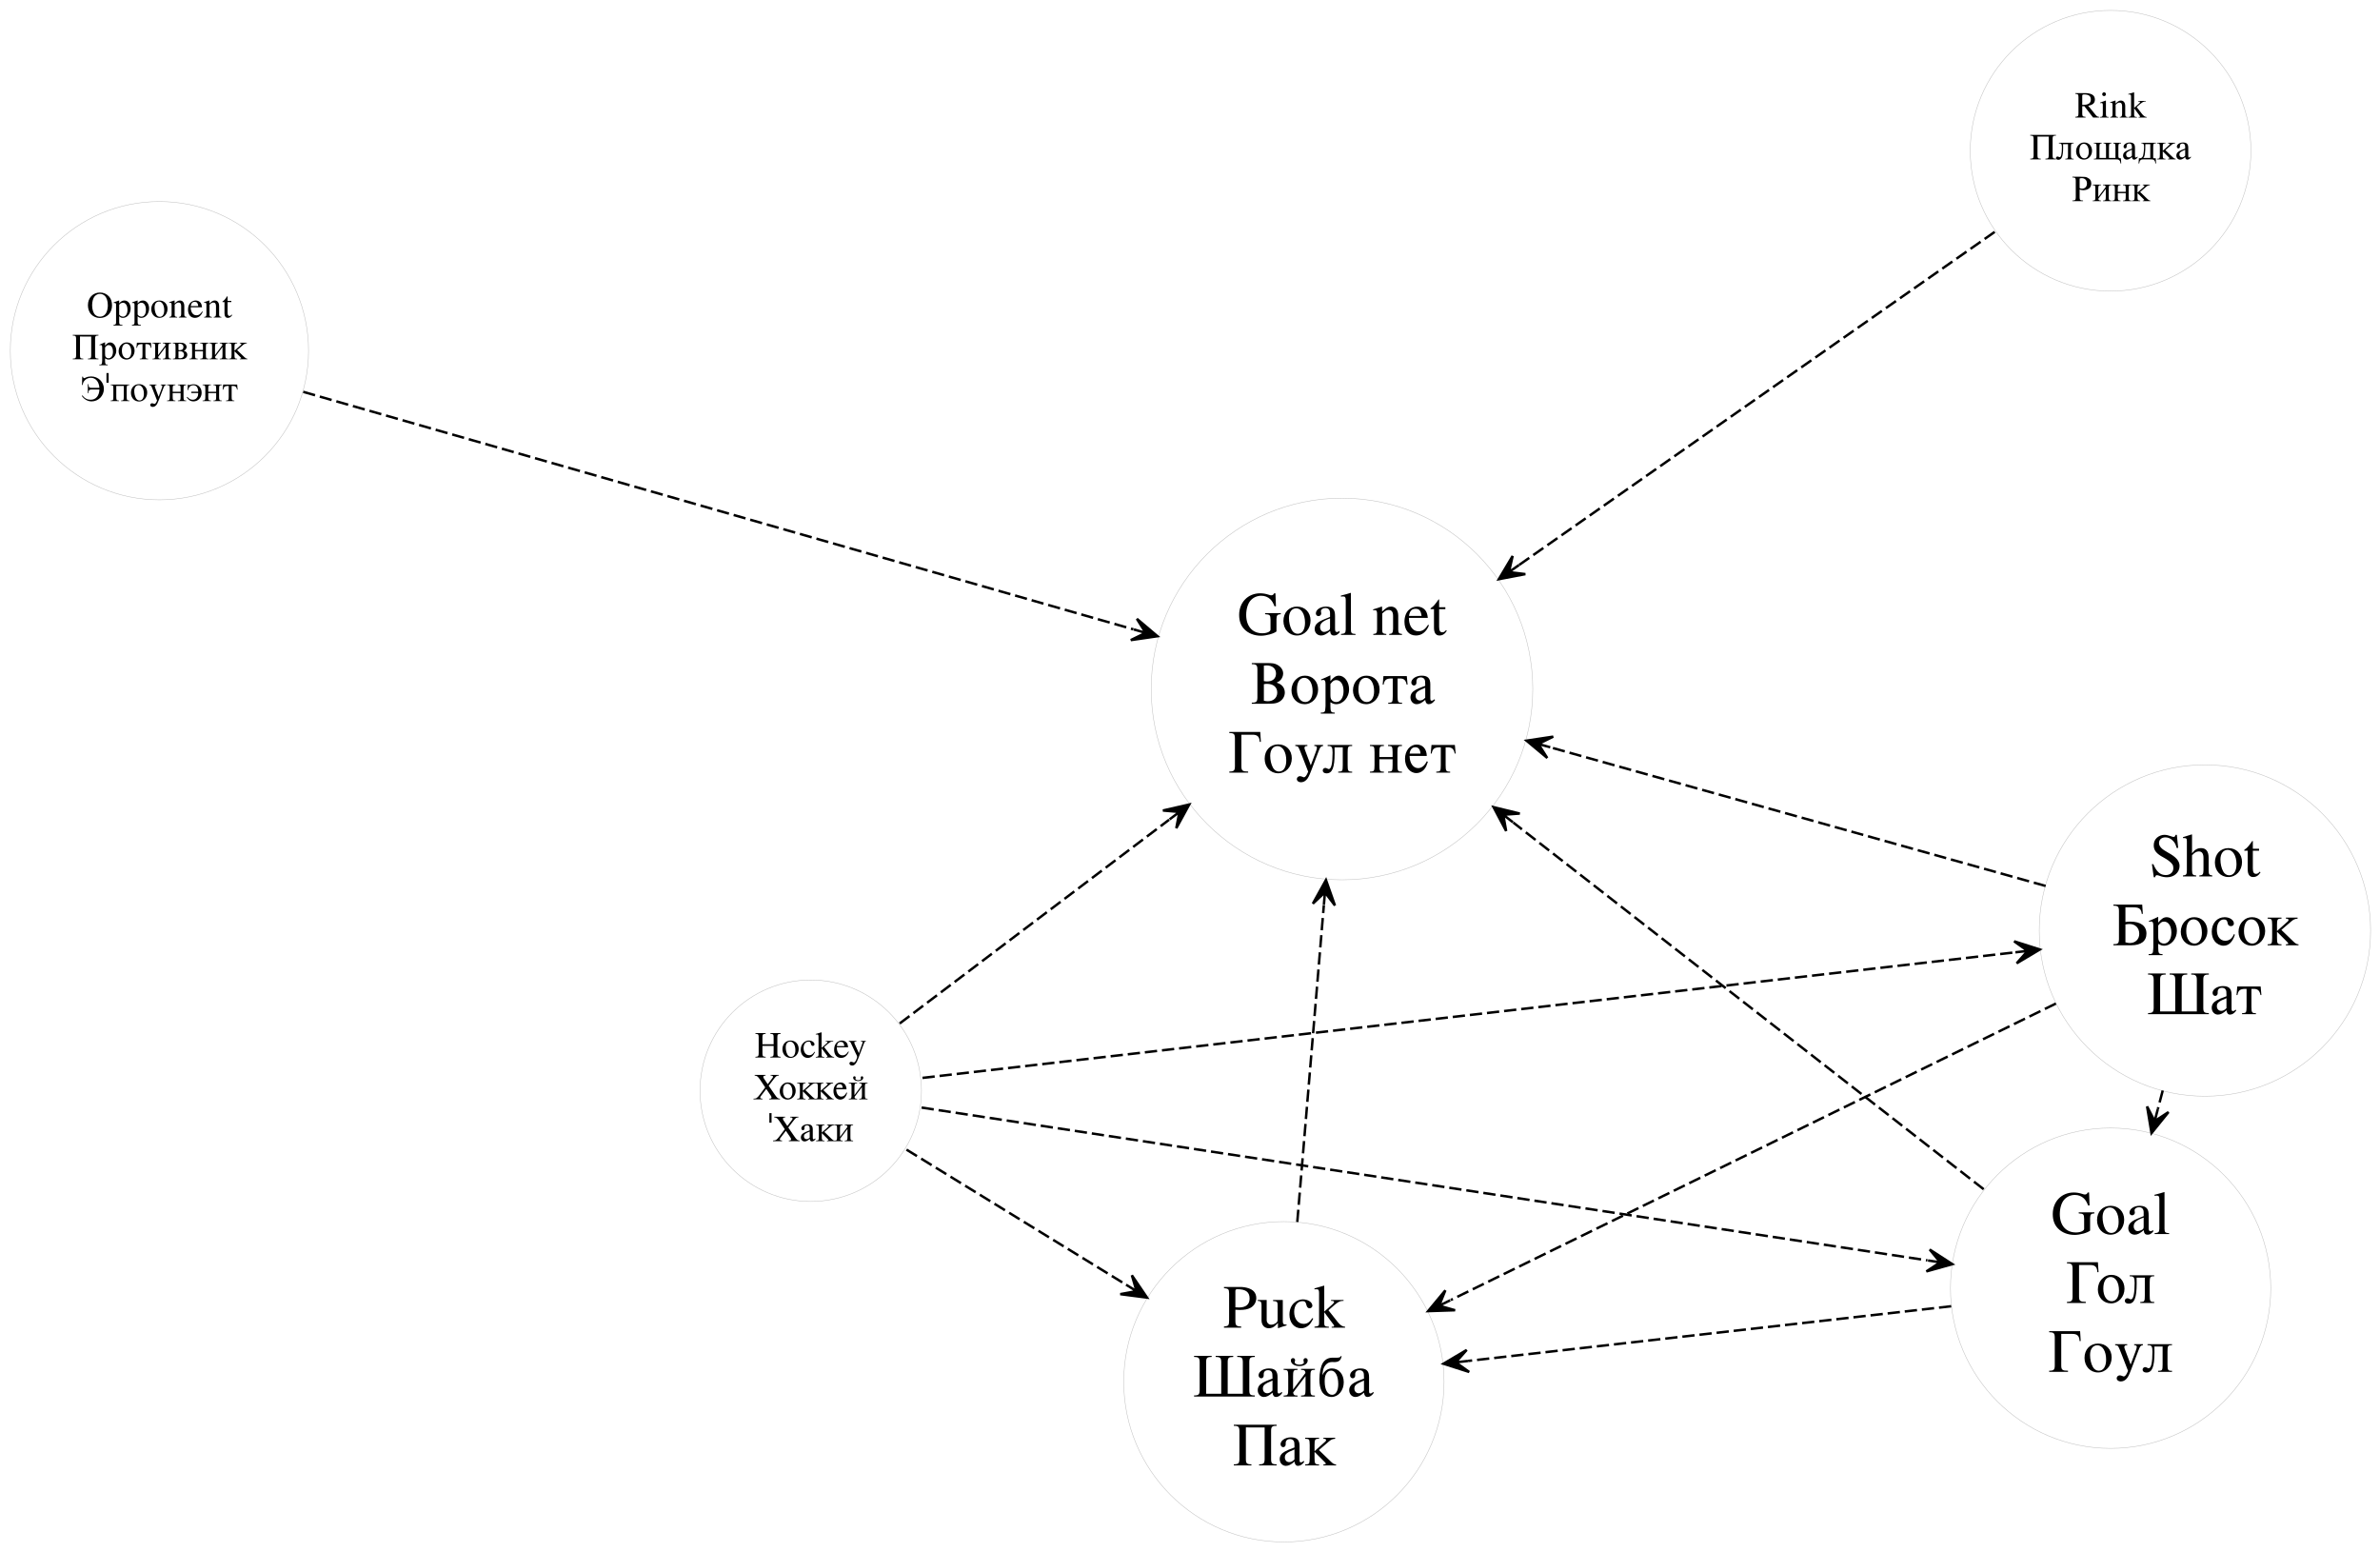
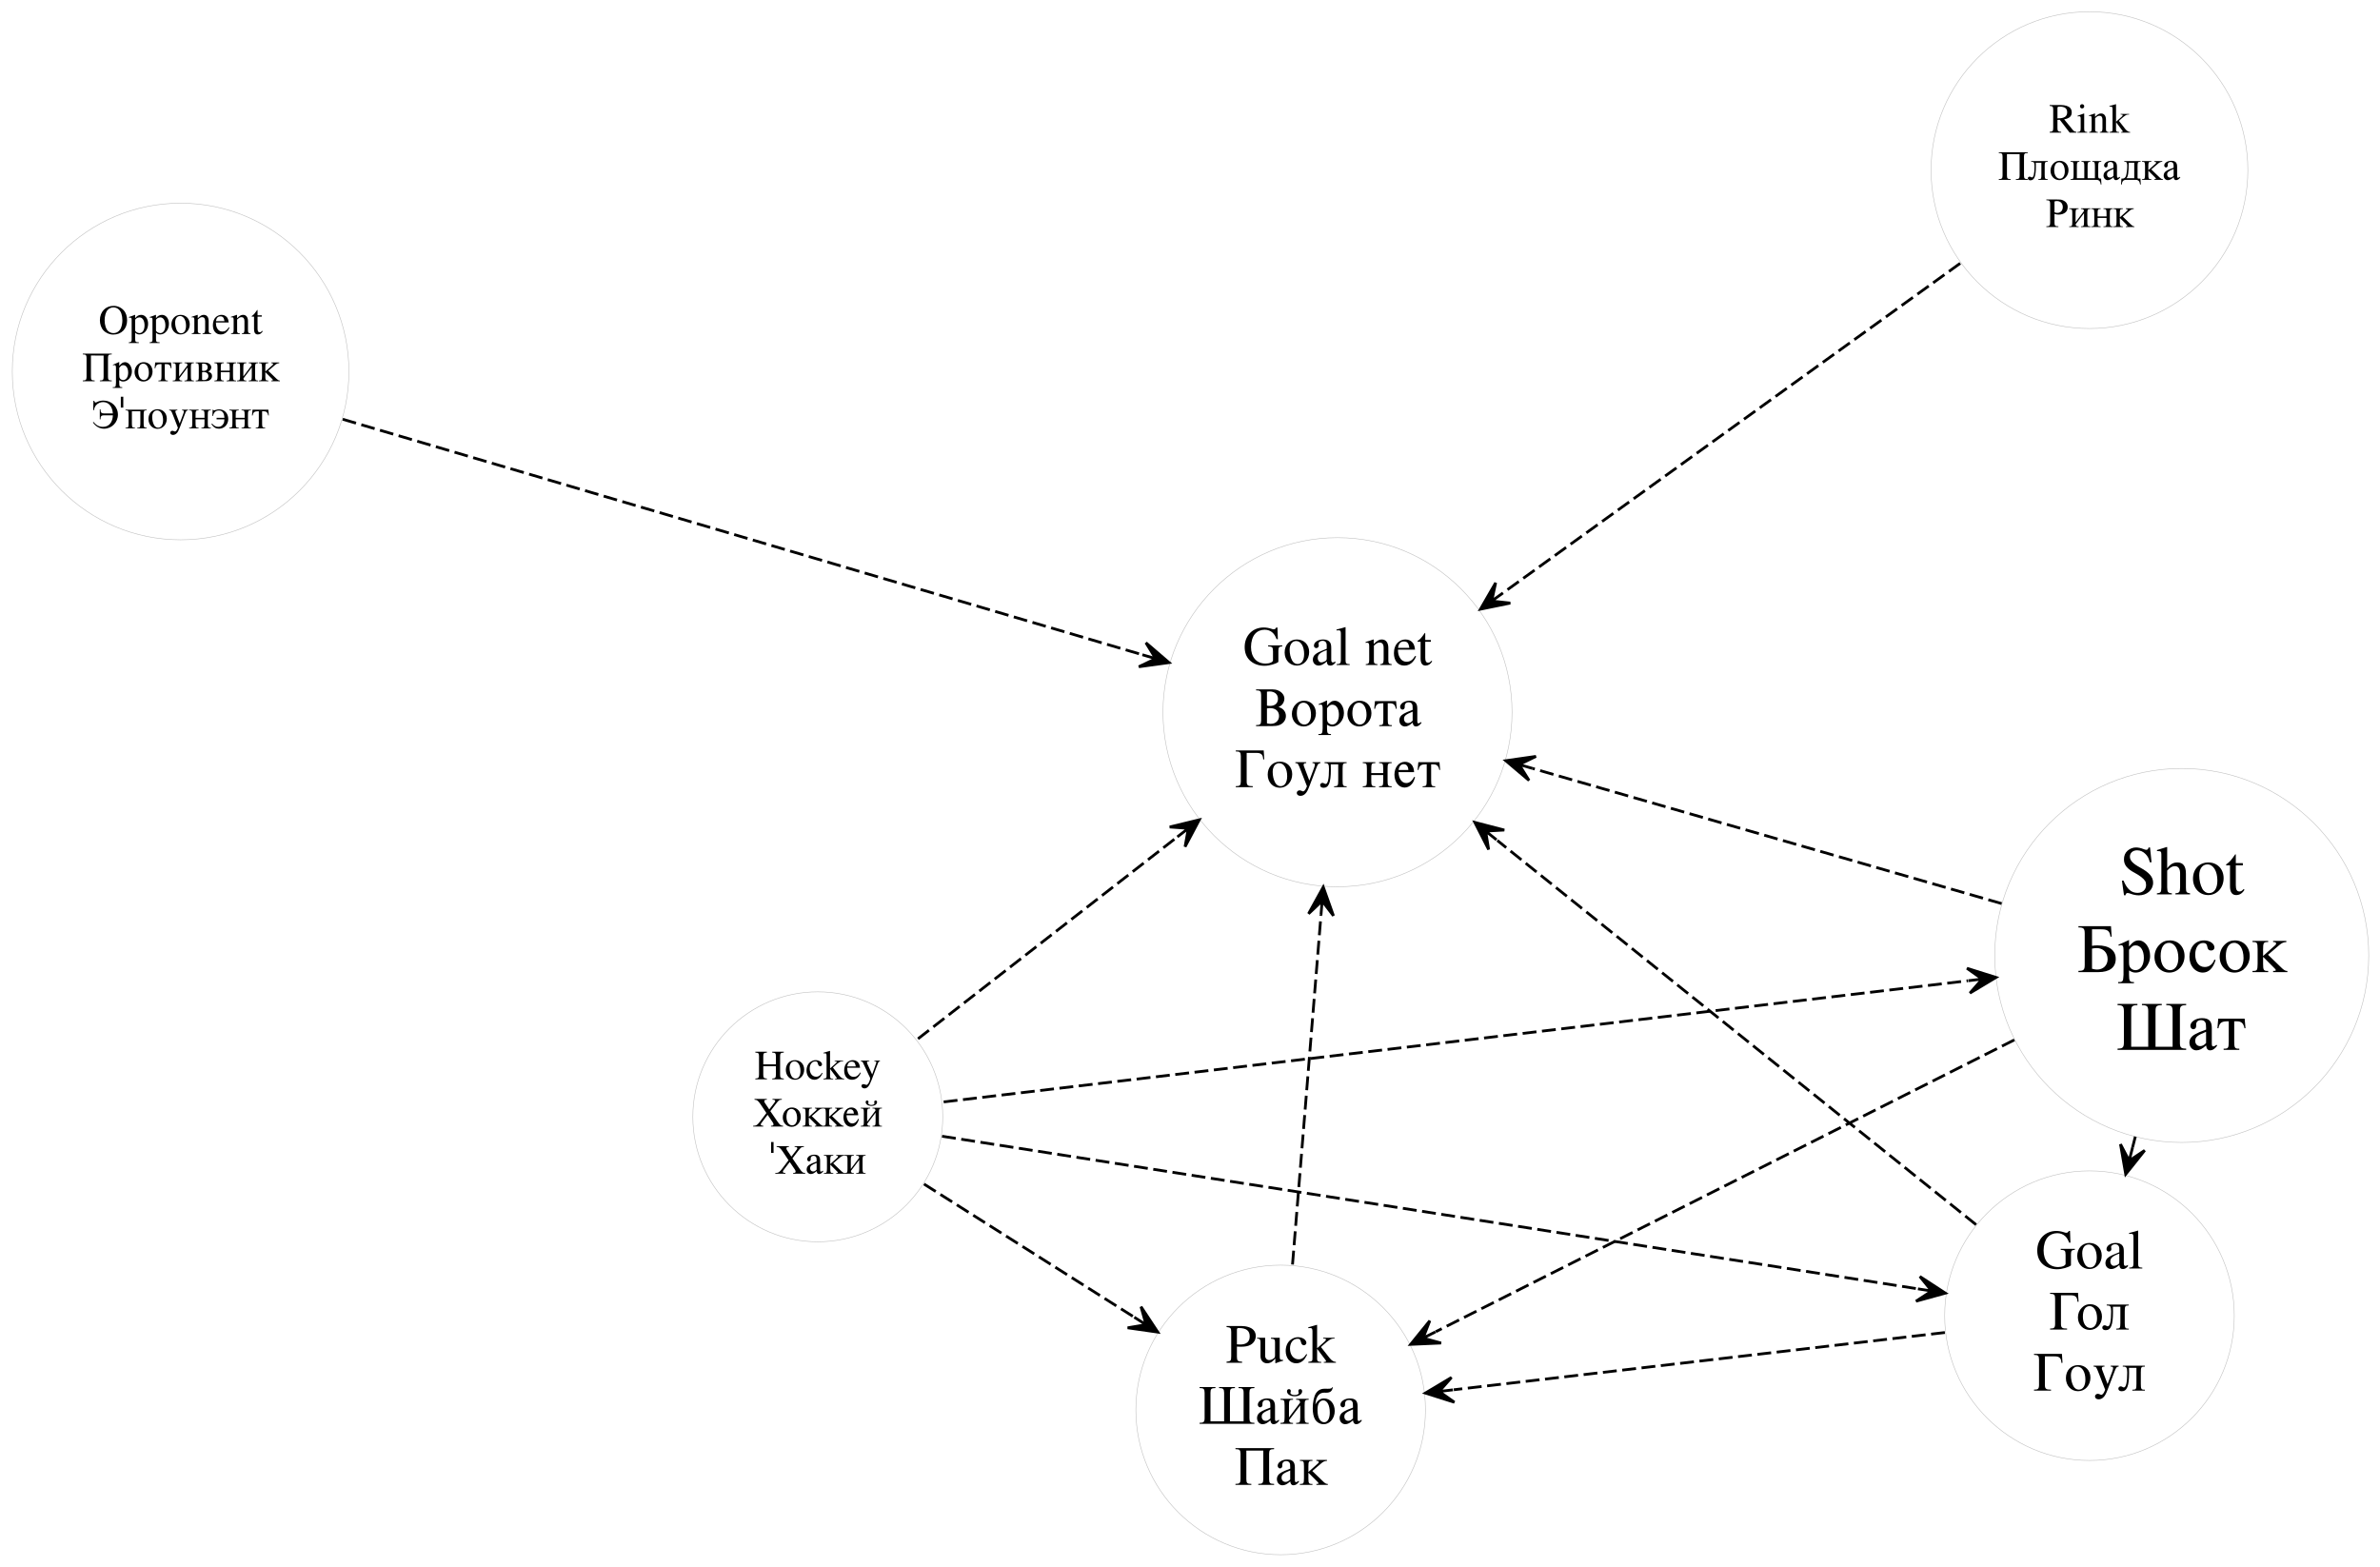
- <svg xmlns="http://www.w3.org/2000/svg" xmlns:xlink="http://www.w3.org/1999/xlink" width="968pt" height="631pt" viewBox="0.00 0.00 967.57 630.72">
-   <g id="graph0" class="graph" transform="scale(1 1) rotate(0) translate(4 626.7228)">
+ <svg xmlns="http://www.w3.org/2000/svg" xmlns:xlink="http://www.w3.org/1999/xlink" width="857pt" height="564pt" viewBox="0.00 0.00 856.77 564.16">
+   <g id="graph0" class="graph" transform="scale(1 1) rotate(0) translate(4 560.1614)">
    <g id="node1" class="node root has-pronunciation">
      <g id="a_node1">
        <a xlink:href="javascript:history.back()" xlink:title="Ворота" target="_top">
-           <ellipse fill="none" stroke="#c0c0c0" stroke-width=".2" cx="541.572" cy="-346.656" rx="77.564" ry="77.564" />
-           <text text-anchor="middle" x="541.572" y="-368.656" font-family="Times,serif" font-size="25.00" fill="#000000">Goal net</text>
-           <text text-anchor="middle" x="541.572" y="-340.656" font-family="Times,serif" font-size="25.00" fill="#000000">Ворота</text>
-           <text text-anchor="middle" x="541.572" y="-312.656" font-family="Times,serif" font-size="25.00" fill="#000000">Гoул нет</text>
+           <ellipse fill="none" stroke="#c0c0c0" stroke-width=".2" cx="477.516" cy="-303.633" rx="62.865" ry="62.865" />
+           <text text-anchor="middle" x="477.516" y="-320.633" font-family="Times,serif" font-size="20.00" fill="#000000">Goal net</text>
+           <text text-anchor="middle" x="477.516" y="-298.633" font-family="Times,serif" font-size="20.00" fill="#000000">Ворота</text>
+           <text text-anchor="middle" x="477.516" y="-276.633" font-family="Times,serif" font-size="20.00" fill="#000000">Гoул нет</text>
        </a>
      </g>
    </g>
    <g id="node2" class="node has-pronunciation">
      <g id="a_node2">
        <a xlink:href="../rink.html" xlink:title="Площадка" target="_top">
-           <ellipse fill="none" stroke="#c0c0c0" stroke-width=".2" cx="854.045" cy="-565.447" rx="57.052" ry="57.052" />
-           <text text-anchor="middle" x="854.045" y="-578.947" font-family="Times,serif" font-size="15.00" fill="#000000">Rink</text>
-           <text text-anchor="middle" x="854.045" y="-561.947" font-family="Times,serif" font-size="15.00" fill="#000000">Площадка</text>
-           <text text-anchor="middle" x="854.045" y="-544.947" font-family="Times,serif" font-size="15.00" fill="#000000">Ринк</text>
+           <ellipse fill="none" stroke="#c0c0c0" stroke-width=".2" cx="748.356" cy="-498.886" rx="57.052" ry="57.052" />
+           <text text-anchor="middle" x="748.356" y="-512.386" font-family="Times,serif" font-size="15.00" fill="#000000">Rink</text>
+           <text text-anchor="middle" x="748.356" y="-495.386" font-family="Times,serif" font-size="15.00" fill="#000000">Площадка</text>
+           <text text-anchor="middle" x="748.356" y="-478.386" font-family="Times,serif" font-size="15.00" fill="#000000">Ринк</text>
        </a>
      </g>
    </g>
    <g id="edge7" class="edge">
-       <path fill="none" stroke="#000000" stroke-dasharray="5,2" d="M806.927,-532.455C755.634,-496.54 673.001,-438.681 613.569,-397.067" />
-       <polygon fill="#000000" stroke="#000000" points="605.342,-391.307 616.115,-393.357 609.438,-394.175 613.534,-397.043 613.534,-397.043 613.534,-397.043 609.438,-394.175 610.953,-400.729 605.342,-391.307 605.342,-391.307" />
+       <path fill="none" stroke="#000000" stroke-dasharray="5,2" d="M701.798,-465.32C656.332,-432.544 586.941,-382.518 537.391,-346.797" />
+       <polygon fill="#000000" stroke="#000000" points="529,-340.748 539.743,-342.945 533.056,-343.672 537.111,-346.596 537.111,-346.596 537.111,-346.596 533.056,-343.672 534.48,-350.246 529,-340.748 529,-340.748" />
    </g>
    <g id="node3" class="node has-pronunciation">
      <g id="a_node3">
        <a xlink:href="../puck.html" xlink:title="Шайба" target="_top">
-           <ellipse fill="none" stroke="#c0c0c0" stroke-width=".2" cx="517.951" cy="-65.054" rx="65.108" ry="65.108" />
-           <text text-anchor="middle" x="517.951" y="-87.054" font-family="Times,serif" font-size="25.00" fill="#000000">Puck</text>
-           <text text-anchor="middle" x="517.951" y="-59.054" font-family="Times,serif" font-size="25.00" fill="#000000">Шайба</text>
-           <text text-anchor="middle" x="517.951" y="-31.054" font-family="Times,serif" font-size="25.00" fill="#000000">Пак</text>
+           <ellipse fill="none" stroke="#c0c0c0" stroke-width=".2" cx="457.043" cy="-52.326" rx="52.152" ry="52.152" />
+           <text text-anchor="middle" x="457.043" y="-69.326" font-family="Times,serif" font-size="20.00" fill="#000000">Puck</text>
+           <text text-anchor="middle" x="457.043" y="-47.326" font-family="Times,serif" font-size="20.00" fill="#000000">Шайба</text>
+           <text text-anchor="middle" x="457.043" y="-25.326" font-family="Times,serif" font-size="20.00" fill="#000000">Пак</text>
        </a>
      </g>
    </g>
    <g id="edge8" class="edge">
-       <path fill="none" stroke="#000000" stroke-dasharray="5,2" d="M523.4,-130.013C526.61,-168.277 530.713,-217.194 534.207,-258.859" />
-       <polygon fill="#000000" stroke="#000000" points="535.059,-269.007 529.739,-259.418 534.641,-264.025 534.223,-259.042 534.223,-259.042 534.223,-259.042 534.641,-264.025 538.707,-258.666 535.059,-269.007 535.059,-269.007" />
+       <path fill="none" stroke="#000000" stroke-dasharray="5,2" d="M461.31,-104.702C464.281,-141.17 468.283,-190.296 471.567,-230.604" />
+       <polygon fill="#000000" stroke="#000000" points="472.385,-240.649 467.088,-231.047 471.979,-235.665 471.573,-230.682 471.573,-230.682 471.573,-230.682 471.979,-235.665 476.058,-230.316 472.385,-240.649 472.385,-240.649" />
    </g>
    <g id="node4" class="node has-pronunciation">
      <g id="a_node4">
        <a xlink:href="../opponent.html" xlink:title="Противник" target="_top">
-           <ellipse fill="none" stroke="#c0c0c0" stroke-width=".2" cx="60.811" cy="-484.172" rx="60.623" ry="60.623" />
-           <text text-anchor="middle" x="60.811" y="-497.672" font-family="Times,serif" font-size="15.00" fill="#000000">Opponent</text>
-           <text text-anchor="middle" x="60.811" y="-480.672" font-family="Times,serif" font-size="15.00" fill="#000000">Противник</text>
-           <text text-anchor="middle" x="60.811" y="-463.672" font-family="Times,serif" font-size="15.00" fill="#000000">Эˈпoунэнт</text>
+           <ellipse fill="none" stroke="#c0c0c0" stroke-width=".2" cx="60.811" cy="-426.354" rx="60.623" ry="60.623" />
+           <text text-anchor="middle" x="60.811" y="-439.854" font-family="Times,serif" font-size="15.00" fill="#000000">Opponent</text>
+           <text text-anchor="middle" x="60.811" y="-422.854" font-family="Times,serif" font-size="15.00" fill="#000000">Противник</text>
+           <text text-anchor="middle" x="60.811" y="-405.854" font-family="Times,serif" font-size="15.00" fill="#000000">Эˈпoунэнт</text>
        </a>
      </g>
    </g>
    <g id="edge9" class="edge">
-       <path fill="none" stroke="#000000" stroke-dasharray="5,2" d="M119.281,-467.447C203.595,-443.33 359.813,-398.646 456.788,-370.907" />
-       <polygon fill="#000000" stroke="#000000" points="466.565,-368.111 458.188,-375.187 461.758,-369.486 456.95,-370.861 456.95,-370.861 456.95,-370.861 461.758,-369.486 455.713,-366.534 466.565,-368.111 466.565,-368.111" />
+       <path fill="none" stroke="#000000" stroke-dasharray="5,2" d="M119.191,-409.161C194.741,-386.911 326.255,-348.18 407.212,-324.337" />
+       <polygon fill="#000000" stroke="#000000" points="416.827,-321.506 408.506,-328.648 412.031,-322.918 407.235,-324.331 407.235,-324.331 407.235,-324.331 412.031,-322.918 405.963,-320.014 416.827,-321.506 416.827,-321.506" />
    </g>
    <g id="node5" class="node has-pronunciation">
      <g id="a_node5">
        <a xlink:href="../goal.html" xlink:title="Гол" target="_top">
-           <ellipse fill="none" stroke="#c0c0c0" stroke-width=".2" cx="854.053" cy="-103.095" rx="65.108" ry="65.108" />
-           <text text-anchor="middle" x="854.053" y="-125.095" font-family="Times,serif" font-size="25.00" fill="#000000">Goal</text>
-           <text text-anchor="middle" x="854.053" y="-97.095" font-family="Times,serif" font-size="25.00" fill="#000000">Гол</text>
-           <text text-anchor="middle" x="854.053" y="-69.095" font-family="Times,serif" font-size="25.00" fill="#000000">Гoул</text>
+           <ellipse fill="none" stroke="#c0c0c0" stroke-width=".2" cx="748.363" cy="-86.275" rx="52.152" ry="52.152" />
+           <text text-anchor="middle" x="748.363" y="-103.275" font-family="Times,serif" font-size="20.00" fill="#000000">Goal</text>
+           <text text-anchor="middle" x="748.363" y="-81.275" font-family="Times,serif" font-size="20.00" fill="#000000">Гол</text>
+           <text text-anchor="middle" x="748.363" y="-59.275" font-family="Times,serif" font-size="20.00" fill="#000000">Гoул</text>
        </a>
      </g>
    </g>
    <g id="edge10" class="edge">
-       <path fill="none" stroke="#000000" stroke-dasharray="5,2" d="M802.453,-143.315C750.219,-184.028 669.107,-247.25 611.2,-292.385" />
-       <polygon fill="#000000" stroke="#000000" points="603.189,-298.629 608.309,-288.933 607.132,-295.555 611.076,-292.482 611.076,-292.482 611.076,-292.482 607.132,-295.555 613.842,-296.031 603.189,-298.629 603.189,-298.629" />
+       <path fill="none" stroke="#000000" stroke-dasharray="5,2" d="M707.522,-119.051C661.651,-155.862 586.865,-215.879 535.081,-257.436" />
+       <polygon fill="#000000" stroke="#000000" points="526.976,-263.941 531.958,-254.173 530.875,-260.812 534.775,-257.682 534.775,-257.682 534.775,-257.682 530.875,-260.812 537.591,-261.192 526.976,-263.941 526.976,-263.941" />
    </g>
    <g id="edge1" class="edge">
-       <path fill="none" stroke="#000000" stroke-dasharray="5,2" d="M789.249,-95.761C733.078,-89.403 651.781,-80.201 592.838,-73.53" />
-       <polygon fill="#000000" stroke="#000000" points="582.842,-72.398 593.285,-69.052 587.81,-72.961 592.779,-73.523 592.779,-73.523 592.779,-73.523 587.81,-72.961 592.273,-77.995 582.842,-72.398 582.842,-72.398" />
+       <path fill="none" stroke="#000000" stroke-dasharray="5,2" d="M696.281,-80.206C646.723,-74.43 572.102,-65.734 519.399,-59.593" />
+       <polygon fill="#000000" stroke="#000000" points="509.164,-58.4 519.618,-55.088 514.131,-58.979 519.097,-59.557 519.097,-59.557 519.097,-59.557 514.131,-58.979 518.576,-64.027 509.164,-58.4 509.164,-58.4" />
    </g>
    <g id="node6" class="node has-pronunciation">
      <g id="a_node6">
        <a xlink:href="../shot.html" xlink:title="Бросок" target="_top">
-           <ellipse fill="none" stroke="#c0c0c0" stroke-width=".2" cx="892.391" cy="-248.481" rx="67.351" ry="67.351" />
-           <text text-anchor="middle" x="892.391" y="-270.481" font-family="Times,serif" font-size="25.00" fill="#000000">Shot</text>
-           <text text-anchor="middle" x="892.391" y="-242.481" font-family="Times,serif" font-size="25.00" fill="#000000">Бросок</text>
-           <text text-anchor="middle" x="892.391" y="-214.481" font-family="Times,serif" font-size="25.00" fill="#000000">Шат</text>
+           <ellipse fill="none" stroke="#c0c0c0" stroke-width=".2" cx="781.593" cy="-216.019" rx="67.351" ry="67.351" />
+           <text text-anchor="middle" x="781.593" y="-238.019" font-family="Times,serif" font-size="25.00" fill="#000000">Shot</text>
+           <text text-anchor="middle" x="781.593" y="-210.019" font-family="Times,serif" font-size="25.00" fill="#000000">Бросок</text>
+           <text text-anchor="middle" x="781.593" y="-182.019" font-family="Times,serif" font-size="25.00" fill="#000000">Шат</text>
        </a>
      </g>
    </g>
    <g id="edge11" class="edge">
-       <path fill="none" stroke="#000000" stroke-dasharray="5,2" d="M827.637,-266.602C770.976,-282.458 688.28,-305.6 626.357,-322.929" />
-       <polygon fill="#000000" stroke="#000000" points="616.604,-325.659 625.021,-318.63 621.419,-324.311 626.234,-322.964 626.234,-322.964 626.234,-322.964 621.419,-324.311 627.447,-327.297 616.604,-325.659 616.604,-325.659" />
+       <path fill="none" stroke="#000000" stroke-dasharray="5,2" d="M716.734,-234.707C667.084,-249.012 598.7,-268.716 547.759,-283.394" />
+       <polygon fill="#000000" stroke="#000000" points="538.137,-286.166 546.5,-279.073 542.942,-284.782 547.746,-283.397 547.746,-283.397 547.746,-283.397 542.942,-284.782 548.992,-287.721 538.137,-286.166 538.137,-286.166" />
    </g>
    <g id="edge3" class="edge">
-       <path fill="none" stroke="#000000" stroke-dasharray="5,2" d="M831.815,-218.806C764.465,-185.813 655.952,-132.656 585.799,-98.29" />
-       <polygon fill="#000000" stroke="#000000" points="576.589,-93.779 587.549,-94.137 581.079,-95.978 585.569,-98.178 585.569,-98.178 585.569,-98.178 581.079,-95.978 583.59,-102.219 576.589,-93.779 576.589,-93.779" />
+       <path fill="none" stroke="#000000" stroke-dasharray="5,2" d="M721.308,-185.613C661.624,-155.51 570.985,-109.795 512.894,-80.496" />
+       <polygon fill="#000000" stroke="#000000" points="503.86,-75.939 514.815,-76.425 508.325,-78.191 512.789,-80.442 512.789,-80.442 512.789,-80.442 508.325,-78.191 510.762,-84.46 503.86,-75.939 503.86,-75.939" />
    </g>
    <g id="edge2" class="edge">
-       <path fill="none" stroke="#000000" stroke-dasharray="5,2" d="M875.241,-183.442C874.578,-180.928 873.912,-178.402 873.245,-175.876" />
-       <polygon fill="#000000" stroke="#000000" points="870.682,-166.156 877.583,-174.679 871.957,-170.991 873.232,-175.826 873.232,-175.826 873.232,-175.826 871.957,-170.991 868.881,-176.973 870.682,-166.156 870.682,-166.156" />
+       <path fill="none" stroke="#000000" stroke-dasharray="5,2" d="M764.881,-150.767C764.554,-149.489 764.226,-148.211 763.9,-146.936" />
+       <polygon fill="#000000" stroke="#000000" points="761.415,-137.233 768.255,-145.804 762.655,-142.077 763.896,-146.921 763.896,-146.921 763.896,-146.921 762.655,-142.077 759.537,-148.037 761.415,-137.233 761.415,-137.233" />
    </g>
    <g id="node7" class="node has-pronunciation">
      <g id="a_node7">
        <a xlink:href="../hockey.html" xlink:title="Хоккей" target="_top">
-           <ellipse fill="none" stroke="#c0c0c0" stroke-width=".2" cx="325.601" cy="-183.363" rx="45.011" ry="45.011" />
-           <text text-anchor="middle" x="325.601" y="-196.863" font-family="Times,serif" font-size="15.00" fill="#000000">Hockey</text>
-           <text text-anchor="middle" x="325.601" y="-179.863" font-family="Times,serif" font-size="15.00" fill="#000000">Хоккей</text>
-           <text text-anchor="middle" x="325.601" y="-162.863" font-family="Times,serif" font-size="15.00" fill="#000000">ˈХаки</text>
+           <ellipse fill="none" stroke="#c0c0c0" stroke-width=".2" cx="290.321" cy="-157.907" rx="45.011" ry="45.011" />
+           <text text-anchor="middle" x="290.321" y="-171.407" font-family="Times,serif" font-size="15.00" fill="#000000">Hockey</text>
+           <text text-anchor="middle" x="290.321" y="-154.407" font-family="Times,serif" font-size="15.00" fill="#000000">Хоккей</text>
+           <text text-anchor="middle" x="290.321" y="-137.407" font-family="Times,serif" font-size="15.00" fill="#000000">ˈХаки</text>
        </a>
      </g>
    </g>
    <g id="edge12" class="edge">
-       <path fill="none" stroke="#000000" stroke-dasharray="5,2" d="M361.75,-210.694C391.557,-233.231 434.729,-265.873 471.301,-293.524" />
-       <polygon fill="#000000" stroke="#000000" points="479.476,-299.706 468.786,-297.265 475.488,-296.691 471.5,-293.675 471.5,-293.675 471.5,-293.675 475.488,-296.691 474.214,-290.086 479.476,-299.706 479.476,-299.706" />
+       <path fill="none" stroke="#000000" stroke-dasharray="5,2" d="M326.414,-186.004C352.844,-206.579 389.263,-234.93 419.724,-258.643" />
+       <polygon fill="#000000" stroke="#000000" points="427.736,-264.88 417.08,-262.288 423.79,-261.808 419.845,-258.737 419.845,-258.737 419.845,-258.737 423.79,-261.808 422.609,-255.186 427.736,-264.88 427.736,-264.88" />
    </g>
    <g id="edge5" class="edge">
-       <path fill="none" stroke="#000000" stroke-dasharray="5,2" d="M364.526,-159.421C390.104,-143.689 424.175,-122.732 453.713,-104.564" />
-       <polygon fill="#000000" stroke="#000000" points="462.315,-99.274 456.155,-108.346 458.057,-101.893 453.798,-104.513 453.798,-104.513 453.798,-104.513 458.057,-101.893 451.44,-100.68 462.315,-99.274 462.315,-99.274" />
+       <path fill="none" stroke="#000000" stroke-dasharray="5,2" d="M328.57,-133.684C351.016,-119.47 379.705,-101.302 404.276,-85.742" />
+       <polygon fill="#000000" stroke="#000000" points="412.779,-80.357 406.738,-89.509 408.555,-83.032 404.331,-85.707 404.331,-85.707 404.331,-85.707 408.555,-83.032 401.923,-81.905 412.779,-80.357 412.779,-80.357" />
    </g>
    <g id="edge6" class="edge">
-       <path fill="none" stroke="#000000" stroke-dasharray="5,2" d="M370.657,-176.519C461.664,-162.696 668.205,-131.324 779.572,-114.409" />
-       <polygon fill="#000000" stroke="#000000" points="789.717,-112.868 780.506,-118.818 784.774,-113.618 779.83,-114.369 779.83,-114.369 779.83,-114.369 784.774,-113.618 779.155,-109.92 789.717,-112.868 789.717,-112.868" />
+       <path fill="none" stroke="#000000" stroke-dasharray="5,2" d="M335.074,-150.908C417.391,-138.035 592.942,-110.581 686.56,-95.94" />
+       <polygon fill="#000000" stroke="#000000" points="696.459,-94.392 687.274,-100.383 691.519,-95.165 686.579,-95.937 686.579,-95.937 686.579,-95.937 691.519,-95.165 685.884,-91.491 696.459,-94.392 696.459,-94.392" />
    </g>
    <g id="edge4" class="edge">
-       <path fill="none" stroke="#000000" stroke-dasharray="5,2" d="M371.026,-188.581C467.766,-199.696 695.07,-225.81 815.068,-239.597" />
-       <polygon fill="#000000" stroke="#000000" points="825.28,-240.77 814.832,-244.099 820.313,-240.2 815.346,-239.629 815.346,-239.629 815.346,-239.629 820.313,-240.2 815.86,-235.158 825.28,-240.77 825.28,-240.77" />
+       <path fill="none" stroke="#000000" stroke-dasharray="5,2" d="M335.658,-163.27C419.795,-173.222 600.942,-194.65 704.607,-206.912" />
+       <polygon fill="#000000" stroke="#000000" points="714.699,-208.106 704.239,-211.4 709.733,-207.519 704.768,-206.931 704.768,-206.931 704.768,-206.931 709.733,-207.519 705.297,-202.463 714.699,-208.106 714.699,-208.106" />
    </g>
  </g>
</svg>
